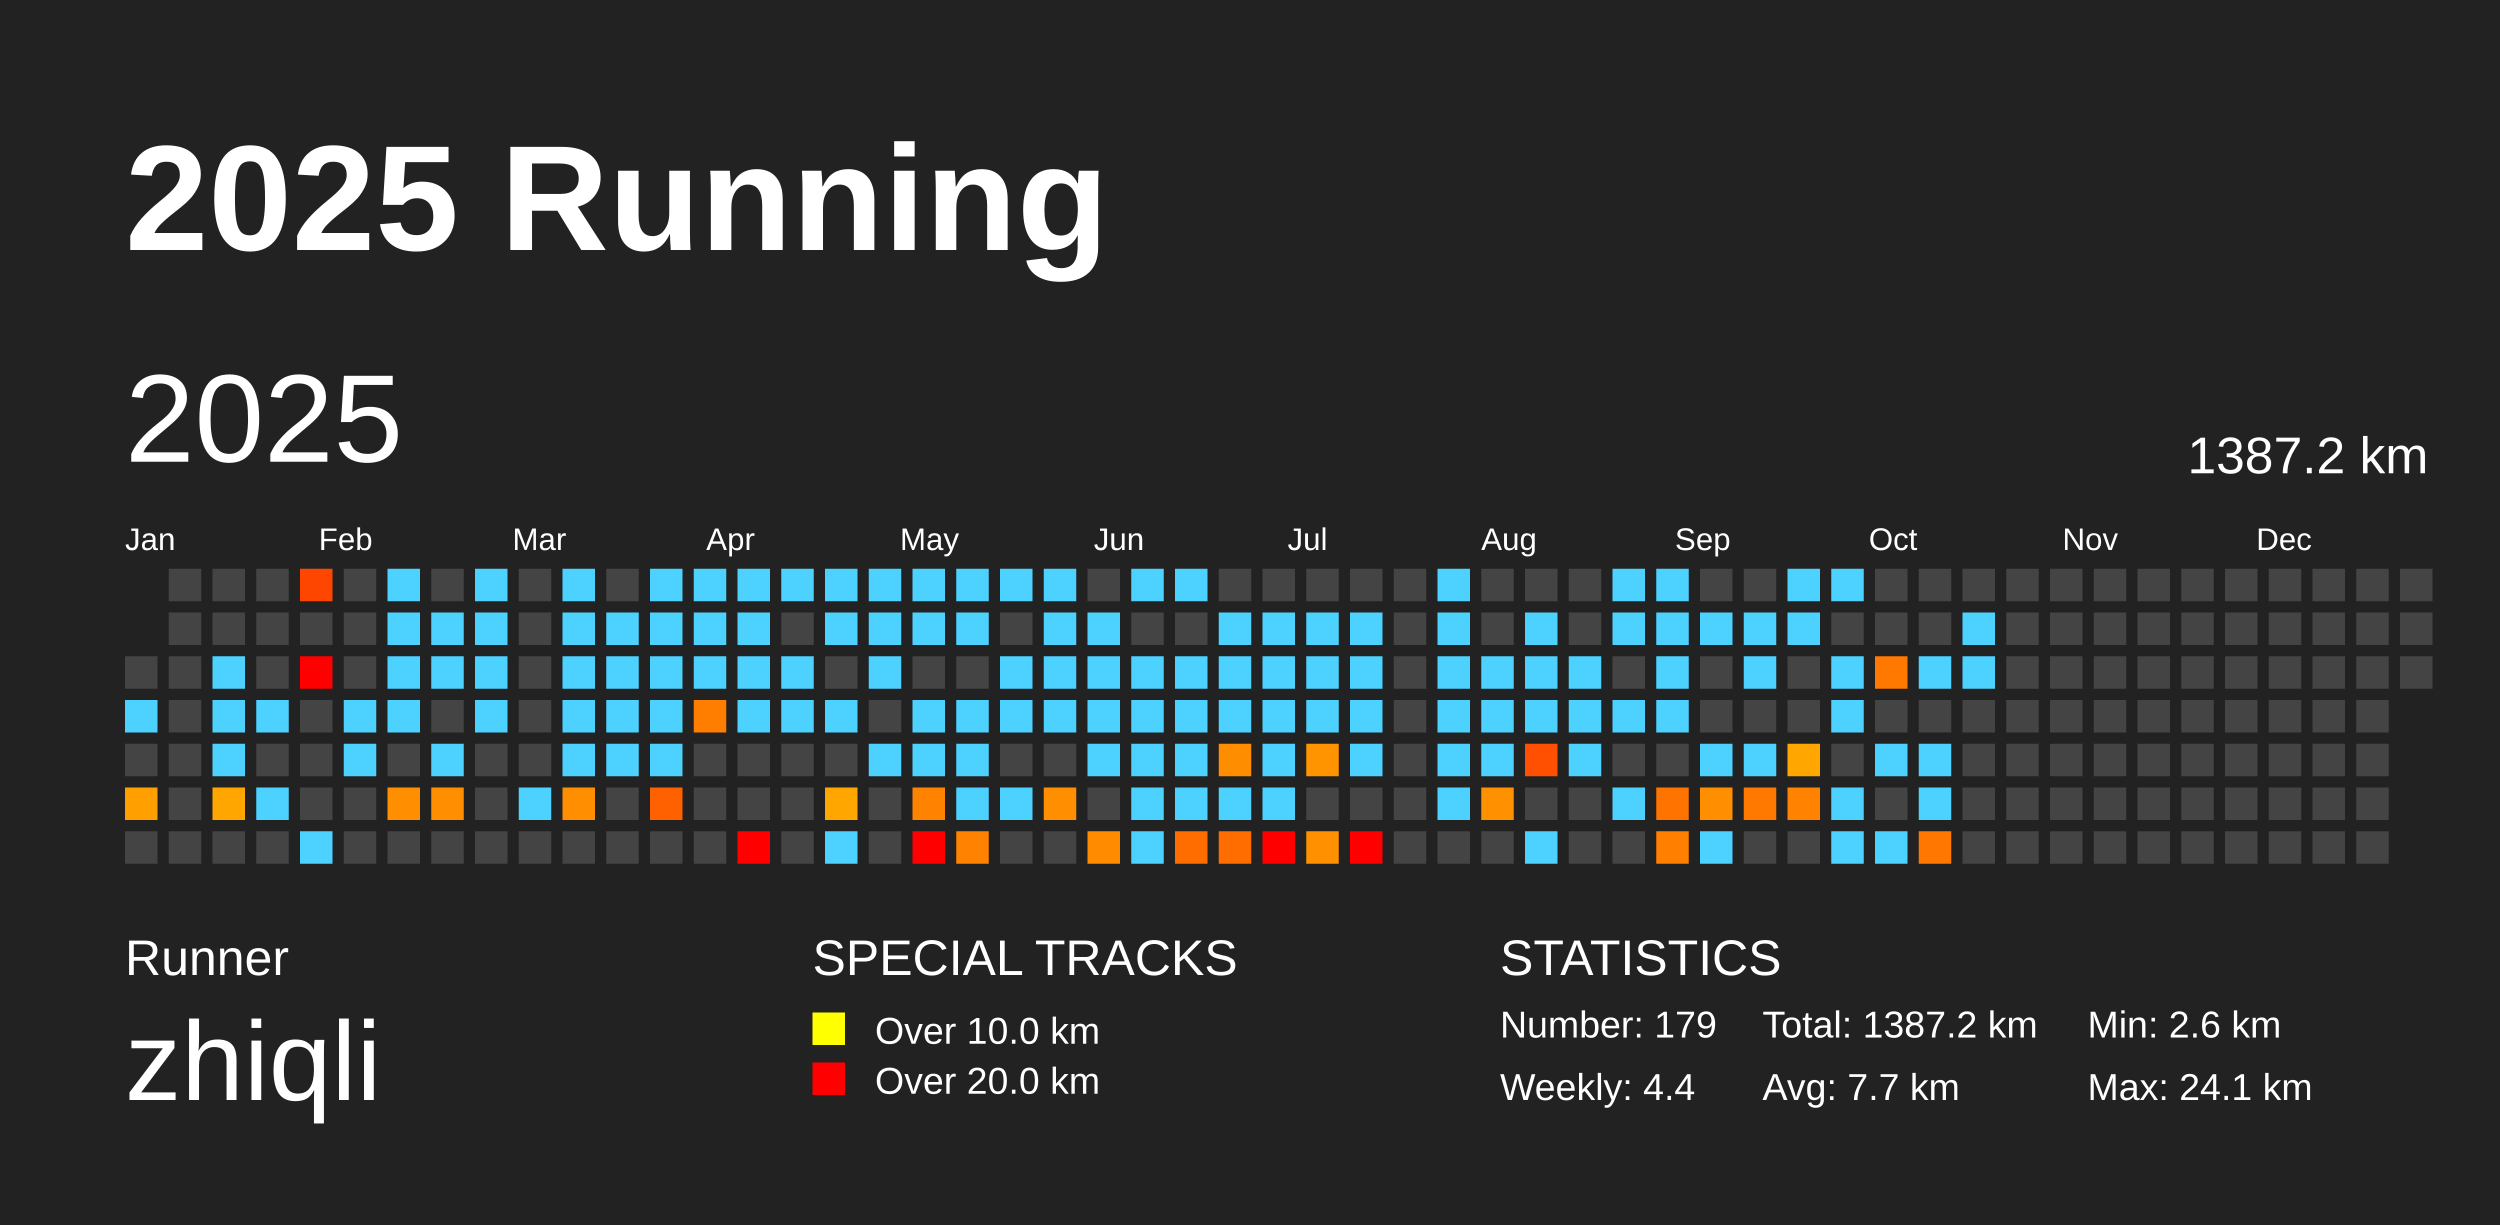
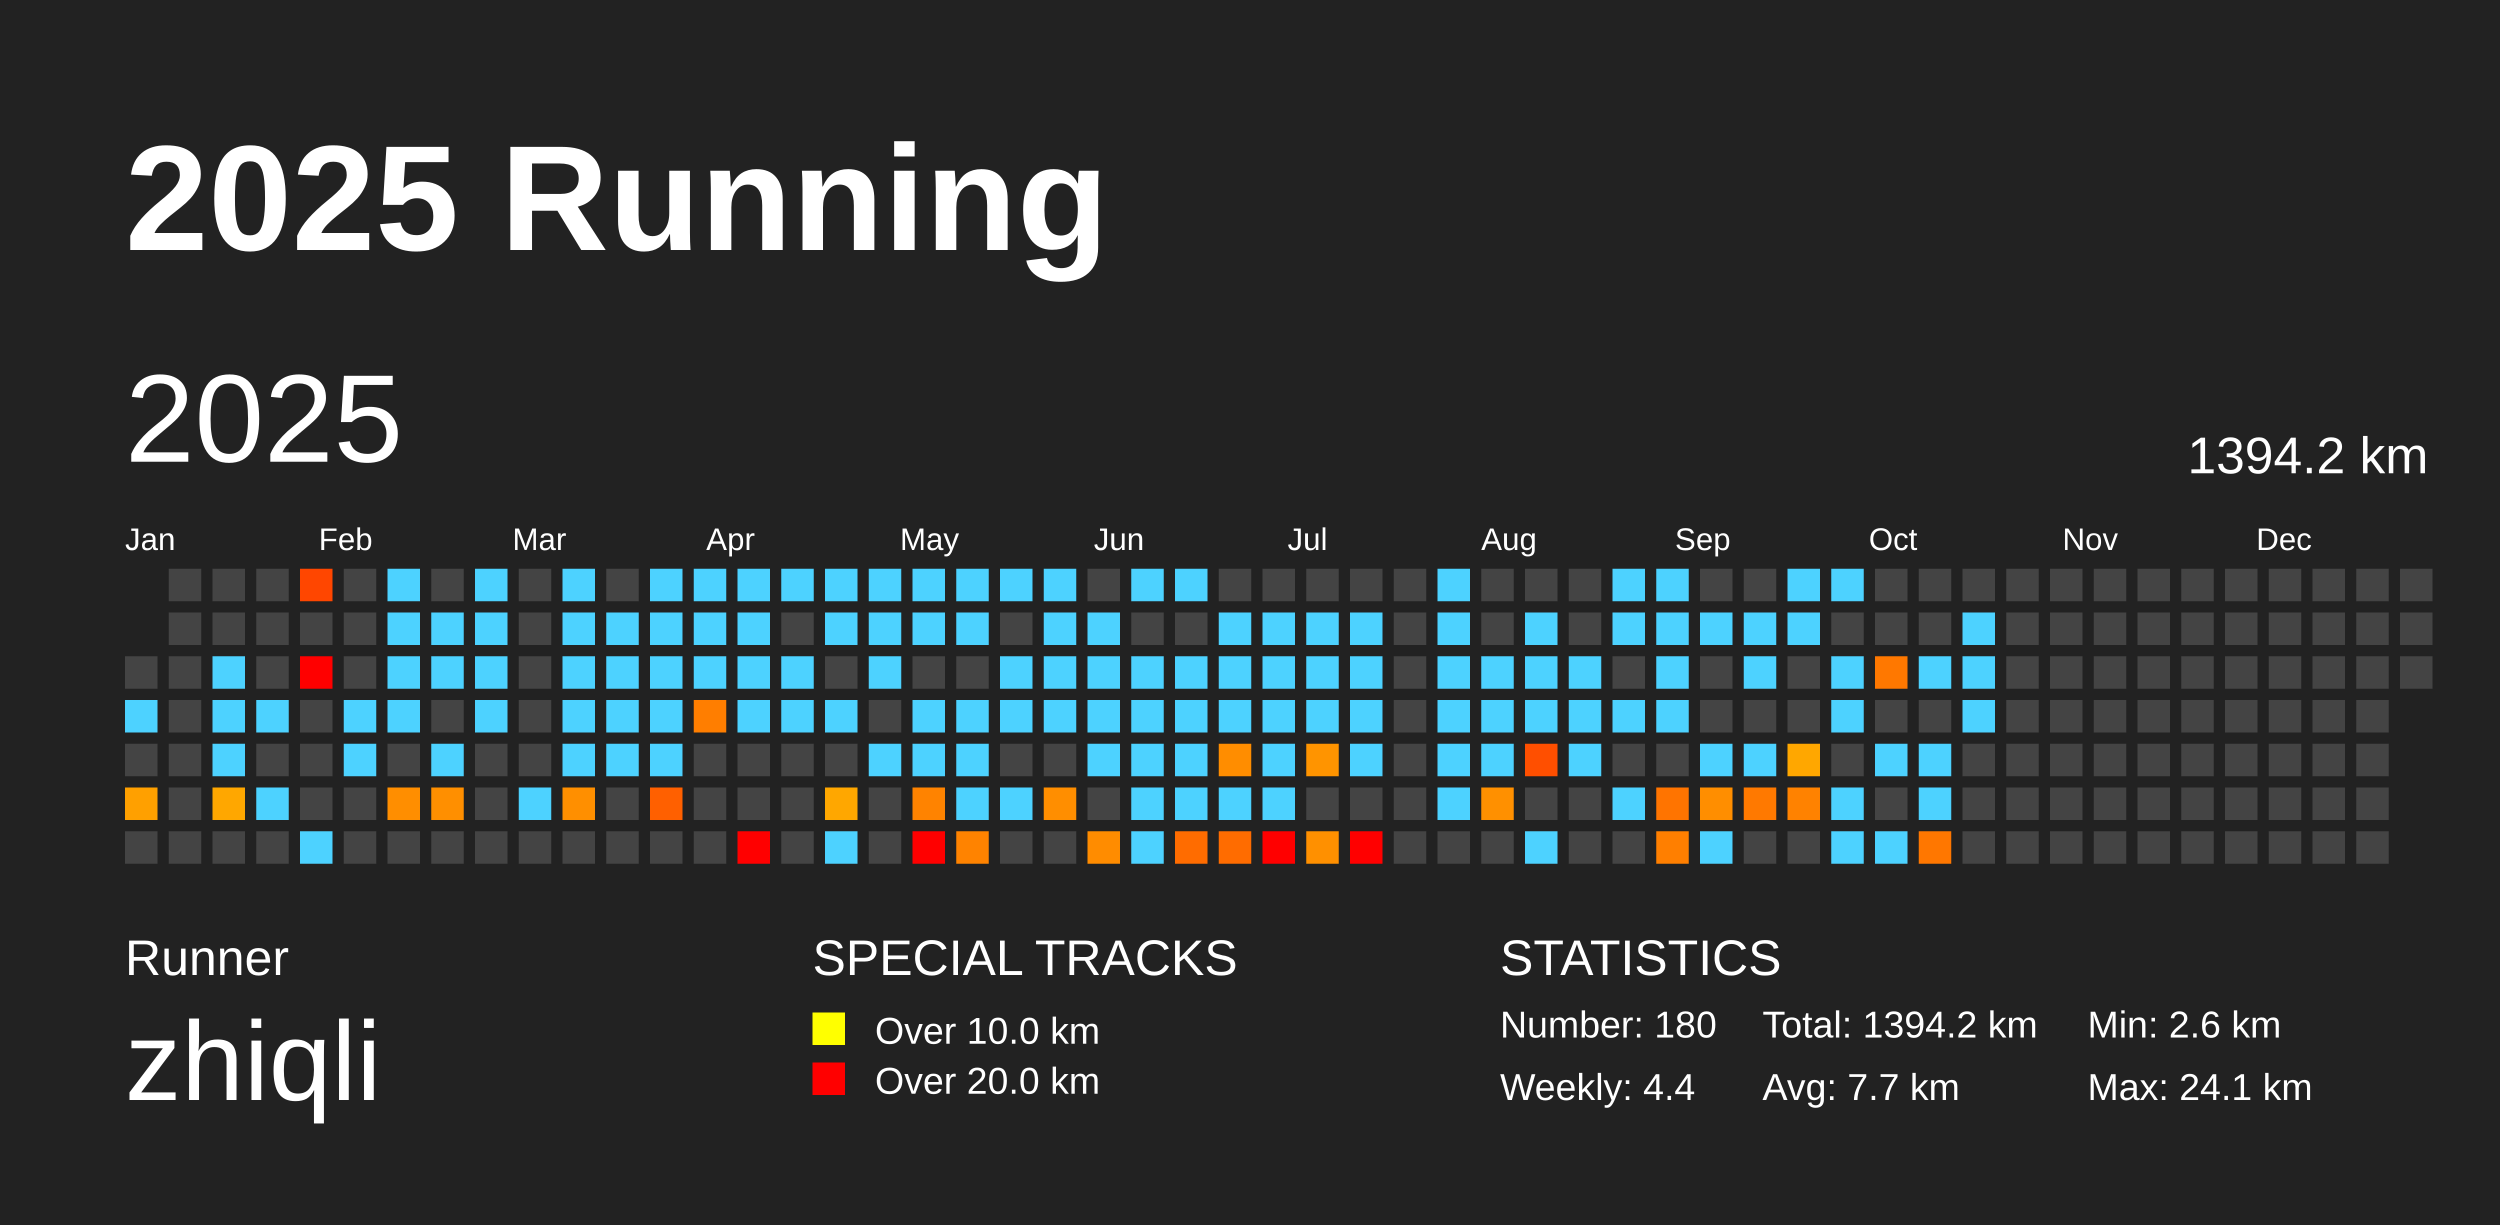
<svg xmlns="http://www.w3.org/2000/svg" baseProfile="full" height="98mm" version="1.1" viewBox="0,0,200,98" width="200mm">
  <defs />
  <rect fill="#222222" height="98" width="200" x="0" y="0" />
  <text fill="#FFFFFF" style="font-size:12px; font-family:Arial; font-weight:bold;" x="10" y="20">2025 Running</text>
  <text fill="#FFFFFF" style="font-size:4px; font-family:Arial" x="10" y="78">Runner</text>
  <text fill="#FFFFFF" style="font-size:9px; font-family:Arial" x="10" y="88">zhiqli</text>
  <text fill="#FFFFFF" style="font-size:4px; font-family:Arial" x="65" y="78">SPECIAL TRACKS</text>
  <rect fill="yellow" height="2.6" width="2.6" x="65" y="81" />
  <text fill="#FFFFFF" style="font-size:3px; font-family:Arial" x="70" y="83.5">Over 10.0 km</text>
  <rect fill="red" height="2.6" width="2.6" x="65" y="85" />
  <text fill="#FFFFFF" style="font-size:3px; font-family:Arial" x="70" y="87.5">Over 20.0 km</text>
  <text fill="#FFFFFF" style="font-size:4px; font-family:Arial" x="120" y="78">STATISTICS</text>
-   <text fill="#FFFFFF" style="font-size:3px; font-family:Arial" x="120" y="83">Number: 179</text>
+   <text fill="#FFFFFF" style="font-size:3px; font-family:Arial" x="120" y="83">Number: 180</text>
  <text fill="#FFFFFF" style="font-size:3px; font-family:Arial" x="120" y="88">Weekly: 4.4</text>
-   <text fill="#FFFFFF" style="font-size:3px; font-family:Arial" x="141" y="83">Total: 1387.2 km</text>
+   <text fill="#FFFFFF" style="font-size:3px; font-family:Arial" x="141" y="83">Total: 1394.2 km</text>
  <text fill="#FFFFFF" style="font-size:3px; font-family:Arial" x="141" y="88">Avg: 7.7 km</text>
  <text fill="#FFFFFF" style="font-size:3px; font-family:Arial" x="167" y="83">Min: 2.6 km</text>
  <text fill="#FFFFFF" style="font-size:3px; font-family:Arial" x="167" y="88">Max: 24.1 km</text>
  <text dominant-baseline="hanging" fill="#FFFFFF" style="font-size:10.0px; font-family:Arial;" x="10" y="30">2025</text>
-   <text dominant-baseline="hanging" fill="#FFFFFF" style="font-size:4.125px; font-family:Arial;" x="175" y="35">1387.2 km</text>
+   <text dominant-baseline="hanging" fill="#FFFFFF" style="font-size:4.125px; font-family:Arial;" x="175" y="35">1394.2 km</text>
  <text fill="#FFFFFF" style="font-size:2.5px; font-family:Arial" x="10.0" y="44">Jan</text>
  <text fill="#FFFFFF" style="font-size:2.5px; font-family:Arial" x="25.5" y="44">Feb</text>
  <text fill="#FFFFFF" style="font-size:2.5px; font-family:Arial" x="41.0" y="44">Mar</text>
  <text fill="#FFFFFF" style="font-size:2.5px; font-family:Arial" x="56.5" y="44">Apr</text>
  <text fill="#FFFFFF" style="font-size:2.5px; font-family:Arial" x="72.0" y="44">May</text>
  <text fill="#FFFFFF" style="font-size:2.5px; font-family:Arial" x="87.5" y="44">Jun</text>
  <text fill="#FFFFFF" style="font-size:2.5px; font-family:Arial" x="103.0" y="44">Jul</text>
  <text fill="#FFFFFF" style="font-size:2.5px; font-family:Arial" x="118.5" y="44">Aug</text>
  <text fill="#FFFFFF" style="font-size:2.5px; font-family:Arial" x="134.0" y="44">Sep</text>
  <text fill="#FFFFFF" style="font-size:2.5px; font-family:Arial" x="149.5" y="44">Oct</text>
  <text fill="#FFFFFF" style="font-size:2.5px; font-family:Arial" x="165.0" y="44">Nov</text>
  <text fill="#FFFFFF" style="font-size:2.5px; font-family:Arial" x="180.5" y="44">Dec</text>
  <rect fill="#444444" height="2.6" width="2.6" x="10.0" y="52.5" />
  <rect fill="#4dd2ff" height="2.6" width="2.6" x="10.0" y="56.0" />
  <rect fill="#444444" height="2.6" width="2.6" x="10.0" y="59.5" />
  <rect fill="#ffa000" height="2.6" width="2.6" x="10.0" y="63.0" />
  <rect fill="#444444" height="2.6" width="2.6" x="10.0" y="66.5" />
  <rect fill="#444444" height="2.6" width="2.6" x="13.5" y="45.5" />
  <rect fill="#444444" height="2.6" width="2.6" x="13.5" y="49.0" />
  <rect fill="#444444" height="2.6" width="2.6" x="13.5" y="52.5" />
  <rect fill="#444444" height="2.6" width="2.6" x="13.5" y="56.0" />
  <rect fill="#444444" height="2.6" width="2.6" x="13.5" y="59.5" />
  <rect fill="#444444" height="2.6" width="2.6" x="13.5" y="63.0" />
  <rect fill="#444444" height="2.6" width="2.6" x="13.5" y="66.5" />
  <rect fill="#444444" height="2.6" width="2.6" x="17.0" y="45.5" />
  <rect fill="#444444" height="2.6" width="2.6" x="17.0" y="49.0" />
  <rect fill="#4dd2ff" height="2.6" width="2.6" x="17.0" y="52.5" />
  <rect fill="#4dd2ff" height="2.6" width="2.6" x="17.0" y="56.0" />
  <rect fill="#4dd2ff" height="2.6" width="2.6" x="17.0" y="59.5" />
  <rect fill="#ffa700" height="2.6" width="2.6" x="17.0" y="63.0" />
  <rect fill="#444444" height="2.6" width="2.6" x="17.0" y="66.5" />
  <rect fill="#444444" height="2.6" width="2.6" x="20.5" y="45.5" />
  <rect fill="#444444" height="2.6" width="2.6" x="20.5" y="49.0" />
  <rect fill="#444444" height="2.6" width="2.6" x="20.5" y="52.5" />
  <rect fill="#4dd2ff" height="2.6" width="2.6" x="20.5" y="56.0" />
  <rect fill="#444444" height="2.6" width="2.6" x="20.5" y="59.5" />
  <rect fill="#4dd2ff" height="2.6" width="2.6" x="20.5" y="63.0" />
  <rect fill="#444444" height="2.6" width="2.6" x="20.5" y="66.5" />
  <rect fill="#ff4600" height="2.6" width="2.6" x="24.0" y="45.5" />
  <rect fill="#444444" height="2.6" width="2.6" x="24.0" y="49.0" />
  <rect fill="red" height="2.6" width="2.6" x="24.0" y="52.5" />
  <rect fill="#444444" height="2.6" width="2.6" x="24.0" y="56.0" />
  <rect fill="#444444" height="2.6" width="2.6" x="24.0" y="59.5" />
  <rect fill="#444444" height="2.6" width="2.6" x="24.0" y="63.0" />
  <rect fill="#4dd2ff" height="2.6" width="2.6" x="24.0" y="66.5" />
  <rect fill="#444444" height="2.6" width="2.6" x="27.5" y="45.5" />
  <rect fill="#444444" height="2.6" width="2.6" x="27.5" y="49.0" />
  <rect fill="#444444" height="2.6" width="2.6" x="27.5" y="52.5" />
  <rect fill="#4dd2ff" height="2.6" width="2.6" x="27.5" y="56.0" />
  <rect fill="#4dd2ff" height="2.6" width="2.6" x="27.5" y="59.5" />
  <rect fill="#444444" height="2.6" width="2.6" x="27.5" y="63.0" />
  <rect fill="#444444" height="2.6" width="2.6" x="27.5" y="66.5" />
  <rect fill="#4dd2ff" height="2.6" width="2.6" x="31.0" y="45.5" />
  <rect fill="#4dd2ff" height="2.6" width="2.6" x="31.0" y="49.0" />
  <rect fill="#4dd2ff" height="2.6" width="2.6" x="31.0" y="52.5" />
  <rect fill="#4dd2ff" height="2.6" width="2.6" x="31.0" y="56.0" />
  <rect fill="#444444" height="2.6" width="2.6" x="31.0" y="59.5" />
  <rect fill="#ff8e00" height="2.6" width="2.6" x="31.0" y="63.0" />
  <rect fill="#444444" height="2.6" width="2.6" x="31.0" y="66.5" />
  <rect fill="#444444" height="2.6" width="2.6" x="34.5" y="45.5" />
  <rect fill="#4dd2ff" height="2.6" width="2.6" x="34.5" y="49.0" />
  <rect fill="#4dd2ff" height="2.6" width="2.6" x="34.5" y="52.5" />
  <rect fill="#444444" height="2.6" width="2.6" x="34.5" y="56.0" />
  <rect fill="#4dd2ff" height="2.6" width="2.6" x="34.5" y="59.5" />
  <rect fill="#ff8f00" height="2.6" width="2.6" x="34.5" y="63.0" />
  <rect fill="#444444" height="2.6" width="2.6" x="34.5" y="66.5" />
  <rect fill="#4dd2ff" height="2.6" width="2.6" x="38.0" y="45.5" />
  <rect fill="#4dd2ff" height="2.6" width="2.6" x="38.0" y="49.0" />
  <rect fill="#4dd2ff" height="2.6" width="2.6" x="38.0" y="52.5" />
  <rect fill="#4dd2ff" height="2.6" width="2.6" x="38.0" y="56.0" />
  <rect fill="#444444" height="2.6" width="2.6" x="38.0" y="59.5" />
  <rect fill="#444444" height="2.6" width="2.6" x="38.0" y="63.0" />
  <rect fill="#444444" height="2.6" width="2.6" x="38.0" y="66.5" />
  <rect fill="#444444" height="2.6" width="2.6" x="41.5" y="45.5" />
  <rect fill="#444444" height="2.6" width="2.6" x="41.5" y="49.0" />
  <rect fill="#444444" height="2.6" width="2.6" x="41.5" y="52.5" />
  <rect fill="#444444" height="2.6" width="2.6" x="41.5" y="56.0" />
  <rect fill="#444444" height="2.6" width="2.6" x="41.5" y="59.5" />
  <rect fill="#4dd2ff" height="2.6" width="2.6" x="41.5" y="63.0" />
  <rect fill="#444444" height="2.6" width="2.6" x="41.5" y="66.5" />
  <rect fill="#4dd2ff" height="2.6" width="2.6" x="45.0" y="45.5" />
  <rect fill="#4dd2ff" height="2.6" width="2.6" x="45.0" y="49.0" />
  <rect fill="#4dd2ff" height="2.6" width="2.6" x="45.0" y="52.5" />
  <rect fill="#4dd2ff" height="2.6" width="2.6" x="45.0" y="56.0" />
  <rect fill="#4dd2ff" height="2.6" width="2.6" x="45.0" y="59.5" />
  <rect fill="#ff8f00" height="2.6" width="2.6" x="45.0" y="63.0" />
  <rect fill="#444444" height="2.6" width="2.6" x="45.0" y="66.5" />
  <rect fill="#444444" height="2.6" width="2.6" x="48.5" y="45.5" />
  <rect fill="#4dd2ff" height="2.6" width="2.6" x="48.5" y="49.0" />
  <rect fill="#4dd2ff" height="2.6" width="2.6" x="48.5" y="52.5" />
  <rect fill="#4dd2ff" height="2.6" width="2.6" x="48.5" y="56.0" />
  <rect fill="#4dd2ff" height="2.6" width="2.6" x="48.5" y="59.5" />
  <rect fill="#444444" height="2.6" width="2.6" x="48.5" y="63.0" />
  <rect fill="#444444" height="2.6" width="2.6" x="48.5" y="66.5" />
  <rect fill="#4dd2ff" height="2.6" width="2.6" x="52.0" y="45.5" />
  <rect fill="#4dd2ff" height="2.6" width="2.6" x="52.0" y="49.0" />
  <rect fill="#4dd2ff" height="2.6" width="2.6" x="52.0" y="52.5" />
  <rect fill="#4dd2ff" height="2.6" width="2.6" x="52.0" y="56.0" />
  <rect fill="#4dd2ff" height="2.6" width="2.6" x="52.0" y="59.5" />
  <rect fill="#ff6000" height="2.6" width="2.6" x="52.0" y="63.0" />
  <rect fill="#444444" height="2.6" width="2.6" x="52.0" y="66.5" />
  <rect fill="#4dd2ff" height="2.6" width="2.6" x="55.5" y="45.5" />
  <rect fill="#4dd2ff" height="2.6" width="2.6" x="55.5" y="49.0" />
  <rect fill="#4dd2ff" height="2.6" width="2.6" x="55.5" y="52.5" />
  <rect fill="#ff7e00" height="2.6" width="2.6" x="55.5" y="56.0" />
  <rect fill="#444444" height="2.6" width="2.6" x="55.5" y="59.5" />
  <rect fill="#444444" height="2.6" width="2.6" x="55.5" y="63.0" />
  <rect fill="#444444" height="2.6" width="2.6" x="55.5" y="66.5" />
  <rect fill="#4dd2ff" height="2.6" width="2.6" x="59.0" y="45.5" />
  <rect fill="#4dd2ff" height="2.6" width="2.6" x="59.0" y="49.0" />
  <rect fill="#4dd2ff" height="2.6" width="2.6" x="59.0" y="52.5" />
  <rect fill="#4dd2ff" height="2.6" width="2.6" x="59.0" y="56.0" />
  <rect fill="#444444" height="2.6" width="2.6" x="59.0" y="59.5" />
  <rect fill="#444444" height="2.6" width="2.6" x="59.0" y="63.0" />
  <rect fill="red" height="2.6" width="2.6" x="59.0" y="66.5" />
  <rect fill="#4dd2ff" height="2.6" width="2.6" x="62.5" y="45.5" />
  <rect fill="#444444" height="2.6" width="2.6" x="62.5" y="49.0" />
  <rect fill="#4dd2ff" height="2.6" width="2.6" x="62.5" y="52.5" />
  <rect fill="#4dd2ff" height="2.6" width="2.6" x="62.5" y="56.0" />
  <rect fill="#444444" height="2.6" width="2.6" x="62.5" y="59.5" />
  <rect fill="#444444" height="2.6" width="2.6" x="62.5" y="63.0" />
  <rect fill="#444444" height="2.6" width="2.6" x="62.5" y="66.5" />
  <rect fill="#4dd2ff" height="2.6" width="2.6" x="66.0" y="45.5" />
  <rect fill="#4dd2ff" height="2.6" width="2.6" x="66.0" y="49.0" />
  <rect fill="#444444" height="2.6" width="2.6" x="66.0" y="52.5" />
  <rect fill="#4dd2ff" height="2.6" width="2.6" x="66.0" y="56.0" />
  <rect fill="#444444" height="2.6" width="2.6" x="66.0" y="59.5" />
  <rect fill="#ffa700" height="2.6" width="2.6" x="66.0" y="63.0" />
  <rect fill="#4dd2ff" height="2.6" width="2.6" x="66.0" y="66.5" />
  <rect fill="#4dd2ff" height="2.6" width="2.6" x="69.5" y="45.5" />
  <rect fill="#4dd2ff" height="2.6" width="2.6" x="69.5" y="49.0" />
  <rect fill="#4dd2ff" height="2.6" width="2.6" x="69.5" y="52.5" />
  <rect fill="#444444" height="2.6" width="2.6" x="69.5" y="56.0" />
  <rect fill="#4dd2ff" height="2.6" width="2.6" x="69.5" y="59.5" />
  <rect fill="#444444" height="2.6" width="2.6" x="69.5" y="63.0" />
  <rect fill="#444444" height="2.6" width="2.6" x="69.5" y="66.5" />
  <rect fill="#4dd2ff" height="2.6" width="2.6" x="73.0" y="45.5" />
  <rect fill="#4dd2ff" height="2.6" width="2.6" x="73.0" y="49.0" />
  <rect fill="#444444" height="2.6" width="2.6" x="73.0" y="52.5" />
  <rect fill="#4dd2ff" height="2.6" width="2.6" x="73.0" y="56.0" />
  <rect fill="#4dd2ff" height="2.6" width="2.6" x="73.0" y="59.5" />
  <rect fill="#ff8300" height="2.6" width="2.6" x="73.0" y="63.0" />
  <rect fill="red" height="2.6" width="2.6" x="73.0" y="66.5" />
  <rect fill="#4dd2ff" height="2.6" width="2.6" x="76.5" y="45.5" />
  <rect fill="#4dd2ff" height="2.6" width="2.6" x="76.5" y="49.0" />
  <rect fill="#444444" height="2.6" width="2.6" x="76.5" y="52.5" />
  <rect fill="#4dd2ff" height="2.6" width="2.6" x="76.5" y="56.0" />
  <rect fill="#4dd2ff" height="2.6" width="2.6" x="76.5" y="59.5" />
  <rect fill="#4dd2ff" height="2.6" width="2.6" x="76.5" y="63.0" />
  <rect fill="#ff8300" height="2.6" width="2.6" x="76.5" y="66.5" />
  <rect fill="#4dd2ff" height="2.6" width="2.6" x="80.0" y="45.5" />
  <rect fill="#444444" height="2.6" width="2.6" x="80.0" y="49.0" />
  <rect fill="#4dd2ff" height="2.6" width="2.6" x="80.0" y="52.5" />
  <rect fill="#4dd2ff" height="2.6" width="2.6" x="80.0" y="56.0" />
  <rect fill="#444444" height="2.6" width="2.6" x="80.0" y="59.5" />
  <rect fill="#4dd2ff" height="2.6" width="2.6" x="80.0" y="63.0" />
  <rect fill="#444444" height="2.6" width="2.6" x="80.0" y="66.5" />
  <rect fill="#4dd2ff" height="2.6" width="2.6" x="83.5" y="45.5" />
  <rect fill="#4dd2ff" height="2.6" width="2.6" x="83.5" y="49.0" />
  <rect fill="#4dd2ff" height="2.6" width="2.6" x="83.5" y="52.5" />
  <rect fill="#4dd2ff" height="2.6" width="2.6" x="83.5" y="56.0" />
  <rect fill="#444444" height="2.6" width="2.6" x="83.5" y="59.5" />
  <rect fill="#ff8e00" height="2.6" width="2.6" x="83.5" y="63.0" />
  <rect fill="#444444" height="2.6" width="2.6" x="83.5" y="66.5" />
  <rect fill="#444444" height="2.6" width="2.6" x="87.0" y="45.5" />
  <rect fill="#4dd2ff" height="2.6" width="2.6" x="87.0" y="49.0" />
  <rect fill="#4dd2ff" height="2.6" width="2.6" x="87.0" y="52.5" />
  <rect fill="#4dd2ff" height="2.6" width="2.6" x="87.0" y="56.0" />
  <rect fill="#4dd2ff" height="2.6" width="2.6" x="87.0" y="59.5" />
  <rect fill="#444444" height="2.6" width="2.6" x="87.0" y="63.0" />
  <rect fill="#ff8c00" height="2.6" width="2.6" x="87.0" y="66.5" />
  <rect fill="#4dd2ff" height="2.6" width="2.6" x="90.5" y="45.5" />
  <rect fill="#444444" height="2.6" width="2.6" x="90.5" y="49.0" />
  <rect fill="#4dd2ff" height="2.6" width="2.6" x="90.5" y="52.5" />
  <rect fill="#4dd2ff" height="2.6" width="2.6" x="90.5" y="56.0" />
  <rect fill="#4dd2ff" height="2.6" width="2.6" x="90.5" y="59.5" />
  <rect fill="#4dd2ff" height="2.6" width="2.6" x="90.5" y="63.0" />
  <rect fill="#4dd2ff" height="2.6" width="2.6" x="90.5" y="66.5" />
  <rect fill="#4dd2ff" height="2.6" width="2.6" x="94.0" y="45.5" />
  <rect fill="#444444" height="2.6" width="2.6" x="94.0" y="49.0" />
  <rect fill="#4dd2ff" height="2.6" width="2.6" x="94.0" y="52.5" />
  <rect fill="#4dd2ff" height="2.6" width="2.6" x="94.0" y="56.0" />
  <rect fill="#4dd2ff" height="2.6" width="2.6" x="94.0" y="59.5" />
  <rect fill="#4dd2ff" height="2.6" width="2.6" x="94.0" y="63.0" />
  <rect fill="#ff6c00" height="2.6" width="2.6" x="94.0" y="66.5" />
  <rect fill="#444444" height="2.6" width="2.6" x="97.5" y="45.5" />
  <rect fill="#4dd2ff" height="2.6" width="2.6" x="97.5" y="49.0" />
  <rect fill="#4dd2ff" height="2.6" width="2.6" x="97.5" y="52.5" />
  <rect fill="#4dd2ff" height="2.6" width="2.6" x="97.5" y="56.0" />
  <rect fill="#ff8d00" height="2.6" width="2.6" x="97.5" y="59.5" />
  <rect fill="#4dd2ff" height="2.6" width="2.6" x="97.5" y="63.0" />
  <rect fill="#ff6c00" height="2.6" width="2.6" x="97.5" y="66.5" />
  <rect fill="#444444" height="2.6" width="2.6" x="101.0" y="45.5" />
  <rect fill="#4dd2ff" height="2.6" width="2.6" x="101.0" y="49.0" />
  <rect fill="#4dd2ff" height="2.6" width="2.6" x="101.0" y="52.5" />
  <rect fill="#4dd2ff" height="2.6" width="2.6" x="101.0" y="56.0" />
  <rect fill="#4dd2ff" height="2.6" width="2.6" x="101.0" y="59.5" />
  <rect fill="#4dd2ff" height="2.6" width="2.6" x="101.0" y="63.0" />
  <rect fill="red" height="2.6" width="2.6" x="101.0" y="66.5" />
  <rect fill="#444444" height="2.6" width="2.6" x="104.5" y="45.5" />
  <rect fill="#4dd2ff" height="2.6" width="2.6" x="104.5" y="49.0" />
  <rect fill="#4dd2ff" height="2.6" width="2.6" x="104.5" y="52.5" />
  <rect fill="#4dd2ff" height="2.6" width="2.6" x="104.5" y="56.0" />
  <rect fill="#ff9400" height="2.6" width="2.6" x="104.5" y="59.5" />
  <rect fill="#444444" height="2.6" width="2.6" x="104.5" y="63.0" />
  <rect fill="#ff9000" height="2.6" width="2.6" x="104.5" y="66.5" />
  <rect fill="#444444" height="2.6" width="2.6" x="108.0" y="45.5" />
  <rect fill="#4dd2ff" height="2.6" width="2.6" x="108.0" y="49.0" />
  <rect fill="#4dd2ff" height="2.6" width="2.6" x="108.0" y="52.5" />
  <rect fill="#4dd2ff" height="2.6" width="2.6" x="108.0" y="56.0" />
  <rect fill="#4dd2ff" height="2.6" width="2.6" x="108.0" y="59.5" />
  <rect fill="#444444" height="2.6" width="2.6" x="108.0" y="63.0" />
  <rect fill="red" height="2.6" width="2.6" x="108.0" y="66.5" />
  <rect fill="#444444" height="2.6" width="2.6" x="111.5" y="45.5" />
  <rect fill="#444444" height="2.6" width="2.6" x="111.5" y="49.0" />
  <rect fill="#444444" height="2.6" width="2.6" x="111.5" y="52.5" />
  <rect fill="#444444" height="2.6" width="2.6" x="111.5" y="56.0" />
  <rect fill="#444444" height="2.6" width="2.6" x="111.5" y="59.5" />
  <rect fill="#444444" height="2.6" width="2.6" x="111.5" y="63.0" />
  <rect fill="#444444" height="2.6" width="2.6" x="111.5" y="66.5" />
  <rect fill="#4dd2ff" height="2.6" width="2.6" x="115.0" y="45.5" />
  <rect fill="#4dd2ff" height="2.6" width="2.6" x="115.0" y="49.0" />
  <rect fill="#4dd2ff" height="2.6" width="2.6" x="115.0" y="52.5" />
  <rect fill="#4dd2ff" height="2.6" width="2.6" x="115.0" y="56.0" />
  <rect fill="#4dd2ff" height="2.6" width="2.6" x="115.0" y="59.5" />
  <rect fill="#4dd2ff" height="2.6" width="2.6" x="115.0" y="63.0" />
  <rect fill="#444444" height="2.6" width="2.6" x="115.0" y="66.5" />
  <rect fill="#444444" height="2.6" width="2.6" x="118.5" y="45.5" />
  <rect fill="#444444" height="2.6" width="2.6" x="118.5" y="49.0" />
  <rect fill="#4dd2ff" height="2.6" width="2.6" x="118.5" y="52.5" />
  <rect fill="#4dd2ff" height="2.6" width="2.6" x="118.5" y="56.0" />
  <rect fill="#4dd2ff" height="2.6" width="2.6" x="118.5" y="59.5" />
  <rect fill="#ff9000" height="2.6" width="2.6" x="118.5" y="63.0" />
  <rect fill="#444444" height="2.6" width="2.6" x="118.5" y="66.5" />
  <rect fill="#444444" height="2.6" width="2.6" x="122.0" y="45.5" />
  <rect fill="#4dd2ff" height="2.6" width="2.6" x="122.0" y="49.0" />
  <rect fill="#4dd2ff" height="2.6" width="2.6" x="122.0" y="52.5" />
  <rect fill="#4dd2ff" height="2.6" width="2.6" x="122.0" y="56.0" />
  <rect fill="#ff4f00" height="2.6" width="2.6" x="122.0" y="59.5" />
  <rect fill="#444444" height="2.6" width="2.6" x="122.0" y="63.0" />
  <rect fill="#4dd2ff" height="2.6" width="2.6" x="122.0" y="66.5" />
  <rect fill="#444444" height="2.6" width="2.6" x="125.5" y="45.5" />
  <rect fill="#444444" height="2.6" width="2.6" x="125.5" y="49.0" />
  <rect fill="#4dd2ff" height="2.6" width="2.6" x="125.5" y="52.5" />
  <rect fill="#4dd2ff" height="2.6" width="2.6" x="125.5" y="56.0" />
  <rect fill="#4dd2ff" height="2.6" width="2.6" x="125.5" y="59.5" />
  <rect fill="#444444" height="2.6" width="2.6" x="125.5" y="63.0" />
  <rect fill="#444444" height="2.6" width="2.6" x="125.5" y="66.5" />
  <rect fill="#4dd2ff" height="2.6" width="2.6" x="129.0" y="45.5" />
  <rect fill="#4dd2ff" height="2.6" width="2.6" x="129.0" y="49.0" />
  <rect fill="#444444" height="2.6" width="2.6" x="129.0" y="52.5" />
  <rect fill="#4dd2ff" height="2.6" width="2.6" x="129.0" y="56.0" />
  <rect fill="#444444" height="2.6" width="2.6" x="129.0" y="59.5" />
  <rect fill="#4dd2ff" height="2.6" width="2.6" x="129.0" y="63.0" />
  <rect fill="#444444" height="2.6" width="2.6" x="129.0" y="66.5" />
  <rect fill="#4dd2ff" height="2.6" width="2.6" x="132.5" y="45.5" />
  <rect fill="#4dd2ff" height="2.6" width="2.6" x="132.5" y="49.0" />
  <rect fill="#4dd2ff" height="2.6" width="2.6" x="132.5" y="52.5" />
  <rect fill="#4dd2ff" height="2.6" width="2.6" x="132.5" y="56.0" />
  <rect fill="#444444" height="2.6" width="2.6" x="132.5" y="59.5" />
  <rect fill="#ff7400" height="2.6" width="2.6" x="132.5" y="63.0" />
  <rect fill="#ff7f00" height="2.6" width="2.6" x="132.5" y="66.5" />
  <rect fill="#444444" height="2.6" width="2.6" x="136.0" y="45.5" />
  <rect fill="#4dd2ff" height="2.6" width="2.6" x="136.0" y="49.0" />
  <rect fill="#444444" height="2.6" width="2.6" x="136.0" y="52.5" />
  <rect fill="#444444" height="2.6" width="2.6" x="136.0" y="56.0" />
  <rect fill="#4dd2ff" height="2.6" width="2.6" x="136.0" y="59.5" />
  <rect fill="#ff8e00" height="2.6" width="2.6" x="136.0" y="63.0" />
  <rect fill="#4dd2ff" height="2.6" width="2.6" x="136.0" y="66.5" />
  <rect fill="#444444" height="2.6" width="2.6" x="139.5" y="45.5" />
  <rect fill="#4dd2ff" height="2.6" width="2.6" x="139.5" y="49.0" />
  <rect fill="#4dd2ff" height="2.6" width="2.6" x="139.5" y="52.5" />
  <rect fill="#444444" height="2.6" width="2.6" x="139.5" y="56.0" />
  <rect fill="#4dd2ff" height="2.6" width="2.6" x="139.5" y="59.5" />
  <rect fill="#ff7900" height="2.6" width="2.6" x="139.5" y="63.0" />
  <rect fill="#444444" height="2.6" width="2.6" x="139.5" y="66.5" />
  <rect fill="#4dd2ff" height="2.6" width="2.6" x="143.0" y="45.5" />
  <rect fill="#4dd2ff" height="2.6" width="2.6" x="143.0" y="49.0" />
  <rect fill="#444444" height="2.6" width="2.6" x="143.0" y="52.5" />
  <rect fill="#444444" height="2.6" width="2.6" x="143.0" y="56.0" />
  <rect fill="#ffa700" height="2.6" width="2.6" x="143.0" y="59.5" />
  <rect fill="#ff8200" height="2.6" width="2.6" x="143.0" y="63.0" />
  <rect fill="#444444" height="2.6" width="2.6" x="143.0" y="66.5" />
  <rect fill="#4dd2ff" height="2.6" width="2.6" x="146.5" y="45.5" />
  <rect fill="#444444" height="2.6" width="2.6" x="146.5" y="49.0" />
  <rect fill="#4dd2ff" height="2.6" width="2.6" x="146.5" y="52.5" />
  <rect fill="#4dd2ff" height="2.6" width="2.6" x="146.5" y="56.0" />
  <rect fill="#444444" height="2.6" width="2.6" x="146.5" y="59.5" />
  <rect fill="#4dd2ff" height="2.6" width="2.6" x="146.5" y="63.0" />
  <rect fill="#4dd2ff" height="2.6" width="2.6" x="146.5" y="66.5" />
  <rect fill="#444444" height="2.6" width="2.6" x="150.0" y="45.5" />
  <rect fill="#444444" height="2.6" width="2.6" x="150.0" y="49.0" />
  <rect fill="#ff7800" height="2.6" width="2.6" x="150.0" y="52.5" />
  <rect fill="#444444" height="2.6" width="2.6" x="150.0" y="56.0" />
  <rect fill="#4dd2ff" height="2.6" width="2.6" x="150.0" y="59.5" />
  <rect fill="#444444" height="2.6" width="2.6" x="150.0" y="63.0" />
  <rect fill="#4dd2ff" height="2.6" width="2.6" x="150.0" y="66.5" />
  <rect fill="#444444" height="2.6" width="2.6" x="153.5" y="45.5" />
  <rect fill="#444444" height="2.6" width="2.6" x="153.5" y="49.0" />
  <rect fill="#4dd2ff" height="2.6" width="2.6" x="153.5" y="52.5" />
  <rect fill="#444444" height="2.6" width="2.6" x="153.5" y="56.0" />
  <rect fill="#4dd2ff" height="2.6" width="2.6" x="153.5" y="59.5" />
  <rect fill="#4dd2ff" height="2.6" width="2.6" x="153.5" y="63.0" />
  <rect fill="#ff7700" height="2.6" width="2.6" x="153.5" y="66.5" />
  <rect fill="#444444" height="2.6" width="2.6" x="157.0" y="45.5" />
  <rect fill="#4dd2ff" height="2.6" width="2.6" x="157.0" y="49.0" />
  <rect fill="#4dd2ff" height="2.6" width="2.6" x="157.0" y="52.5" />
-   <rect fill="#444444" height="2.6" width="2.6" x="157.0" y="56.0" />
+   <rect fill="#4dd2ff" height="2.6" width="2.6" x="157.0" y="56.0" />
  <rect fill="#444444" height="2.6" width="2.6" x="157.0" y="59.5" />
  <rect fill="#444444" height="2.6" width="2.6" x="157.0" y="63.0" />
  <rect fill="#444444" height="2.6" width="2.6" x="157.0" y="66.5" />
  <rect fill="#444444" height="2.6" width="2.6" x="160.5" y="45.5" />
  <rect fill="#444444" height="2.6" width="2.6" x="160.5" y="49.0" />
  <rect fill="#444444" height="2.6" width="2.6" x="160.5" y="52.5" />
  <rect fill="#444444" height="2.6" width="2.6" x="160.5" y="56.0" />
  <rect fill="#444444" height="2.6" width="2.6" x="160.5" y="59.5" />
  <rect fill="#444444" height="2.6" width="2.6" x="160.5" y="63.0" />
  <rect fill="#444444" height="2.6" width="2.6" x="160.5" y="66.5" />
  <rect fill="#444444" height="2.6" width="2.6" x="164.0" y="45.5" />
  <rect fill="#444444" height="2.6" width="2.6" x="164.0" y="49.0" />
  <rect fill="#444444" height="2.6" width="2.6" x="164.0" y="52.5" />
  <rect fill="#444444" height="2.6" width="2.6" x="164.0" y="56.0" />
  <rect fill="#444444" height="2.6" width="2.6" x="164.0" y="59.5" />
  <rect fill="#444444" height="2.6" width="2.6" x="164.0" y="63.0" />
  <rect fill="#444444" height="2.6" width="2.6" x="164.0" y="66.5" />
  <rect fill="#444444" height="2.6" width="2.6" x="167.5" y="45.5" />
  <rect fill="#444444" height="2.6" width="2.6" x="167.5" y="49.0" />
  <rect fill="#444444" height="2.6" width="2.6" x="167.5" y="52.5" />
  <rect fill="#444444" height="2.6" width="2.6" x="167.5" y="56.0" />
  <rect fill="#444444" height="2.6" width="2.6" x="167.5" y="59.5" />
  <rect fill="#444444" height="2.6" width="2.6" x="167.5" y="63.0" />
  <rect fill="#444444" height="2.6" width="2.6" x="167.5" y="66.5" />
  <rect fill="#444444" height="2.6" width="2.6" x="171.0" y="45.5" />
  <rect fill="#444444" height="2.6" width="2.6" x="171.0" y="49.0" />
  <rect fill="#444444" height="2.6" width="2.6" x="171.0" y="52.5" />
  <rect fill="#444444" height="2.6" width="2.6" x="171.0" y="56.0" />
  <rect fill="#444444" height="2.6" width="2.6" x="171.0" y="59.5" />
  <rect fill="#444444" height="2.6" width="2.6" x="171.0" y="63.0" />
  <rect fill="#444444" height="2.6" width="2.6" x="171.0" y="66.5" />
  <rect fill="#444444" height="2.6" width="2.6" x="174.5" y="45.5" />
  <rect fill="#444444" height="2.6" width="2.6" x="174.5" y="49.0" />
  <rect fill="#444444" height="2.6" width="2.6" x="174.5" y="52.5" />
  <rect fill="#444444" height="2.6" width="2.6" x="174.5" y="56.0" />
  <rect fill="#444444" height="2.6" width="2.6" x="174.5" y="59.5" />
  <rect fill="#444444" height="2.6" width="2.6" x="174.5" y="63.0" />
  <rect fill="#444444" height="2.6" width="2.6" x="174.5" y="66.5" />
  <rect fill="#444444" height="2.6" width="2.6" x="178.0" y="45.5" />
  <rect fill="#444444" height="2.6" width="2.6" x="178.0" y="49.0" />
  <rect fill="#444444" height="2.6" width="2.6" x="178.0" y="52.5" />
  <rect fill="#444444" height="2.6" width="2.6" x="178.0" y="56.0" />
  <rect fill="#444444" height="2.6" width="2.6" x="178.0" y="59.5" />
  <rect fill="#444444" height="2.6" width="2.6" x="178.0" y="63.0" />
  <rect fill="#444444" height="2.6" width="2.6" x="178.0" y="66.5" />
  <rect fill="#444444" height="2.6" width="2.6" x="181.5" y="45.5" />
  <rect fill="#444444" height="2.6" width="2.6" x="181.5" y="49.0" />
  <rect fill="#444444" height="2.6" width="2.6" x="181.5" y="52.5" />
  <rect fill="#444444" height="2.6" width="2.6" x="181.5" y="56.0" />
  <rect fill="#444444" height="2.6" width="2.6" x="181.5" y="59.5" />
  <rect fill="#444444" height="2.6" width="2.6" x="181.5" y="63.0" />
  <rect fill="#444444" height="2.6" width="2.6" x="181.5" y="66.5" />
  <rect fill="#444444" height="2.6" width="2.6" x="185.0" y="45.5" />
  <rect fill="#444444" height="2.6" width="2.6" x="185.0" y="49.0" />
  <rect fill="#444444" height="2.6" width="2.6" x="185.0" y="52.5" />
  <rect fill="#444444" height="2.6" width="2.6" x="185.0" y="56.0" />
  <rect fill="#444444" height="2.6" width="2.6" x="185.0" y="59.5" />
  <rect fill="#444444" height="2.6" width="2.6" x="185.0" y="63.0" />
  <rect fill="#444444" height="2.6" width="2.6" x="185.0" y="66.5" />
  <rect fill="#444444" height="2.6" width="2.6" x="188.5" y="45.5" />
  <rect fill="#444444" height="2.6" width="2.6" x="188.5" y="49.0" />
  <rect fill="#444444" height="2.6" width="2.6" x="188.5" y="52.5" />
  <rect fill="#444444" height="2.6" width="2.6" x="188.5" y="56.0" />
  <rect fill="#444444" height="2.6" width="2.6" x="188.5" y="59.5" />
  <rect fill="#444444" height="2.6" width="2.6" x="188.5" y="63.0" />
  <rect fill="#444444" height="2.6" width="2.6" x="188.5" y="66.5" />
  <rect fill="#444444" height="2.6" width="2.6" x="192.0" y="45.5" />
  <rect fill="#444444" height="2.6" width="2.6" x="192.0" y="49.0" />
  <rect fill="#444444" height="2.6" width="2.6" x="192.0" y="52.5" />
</svg>
